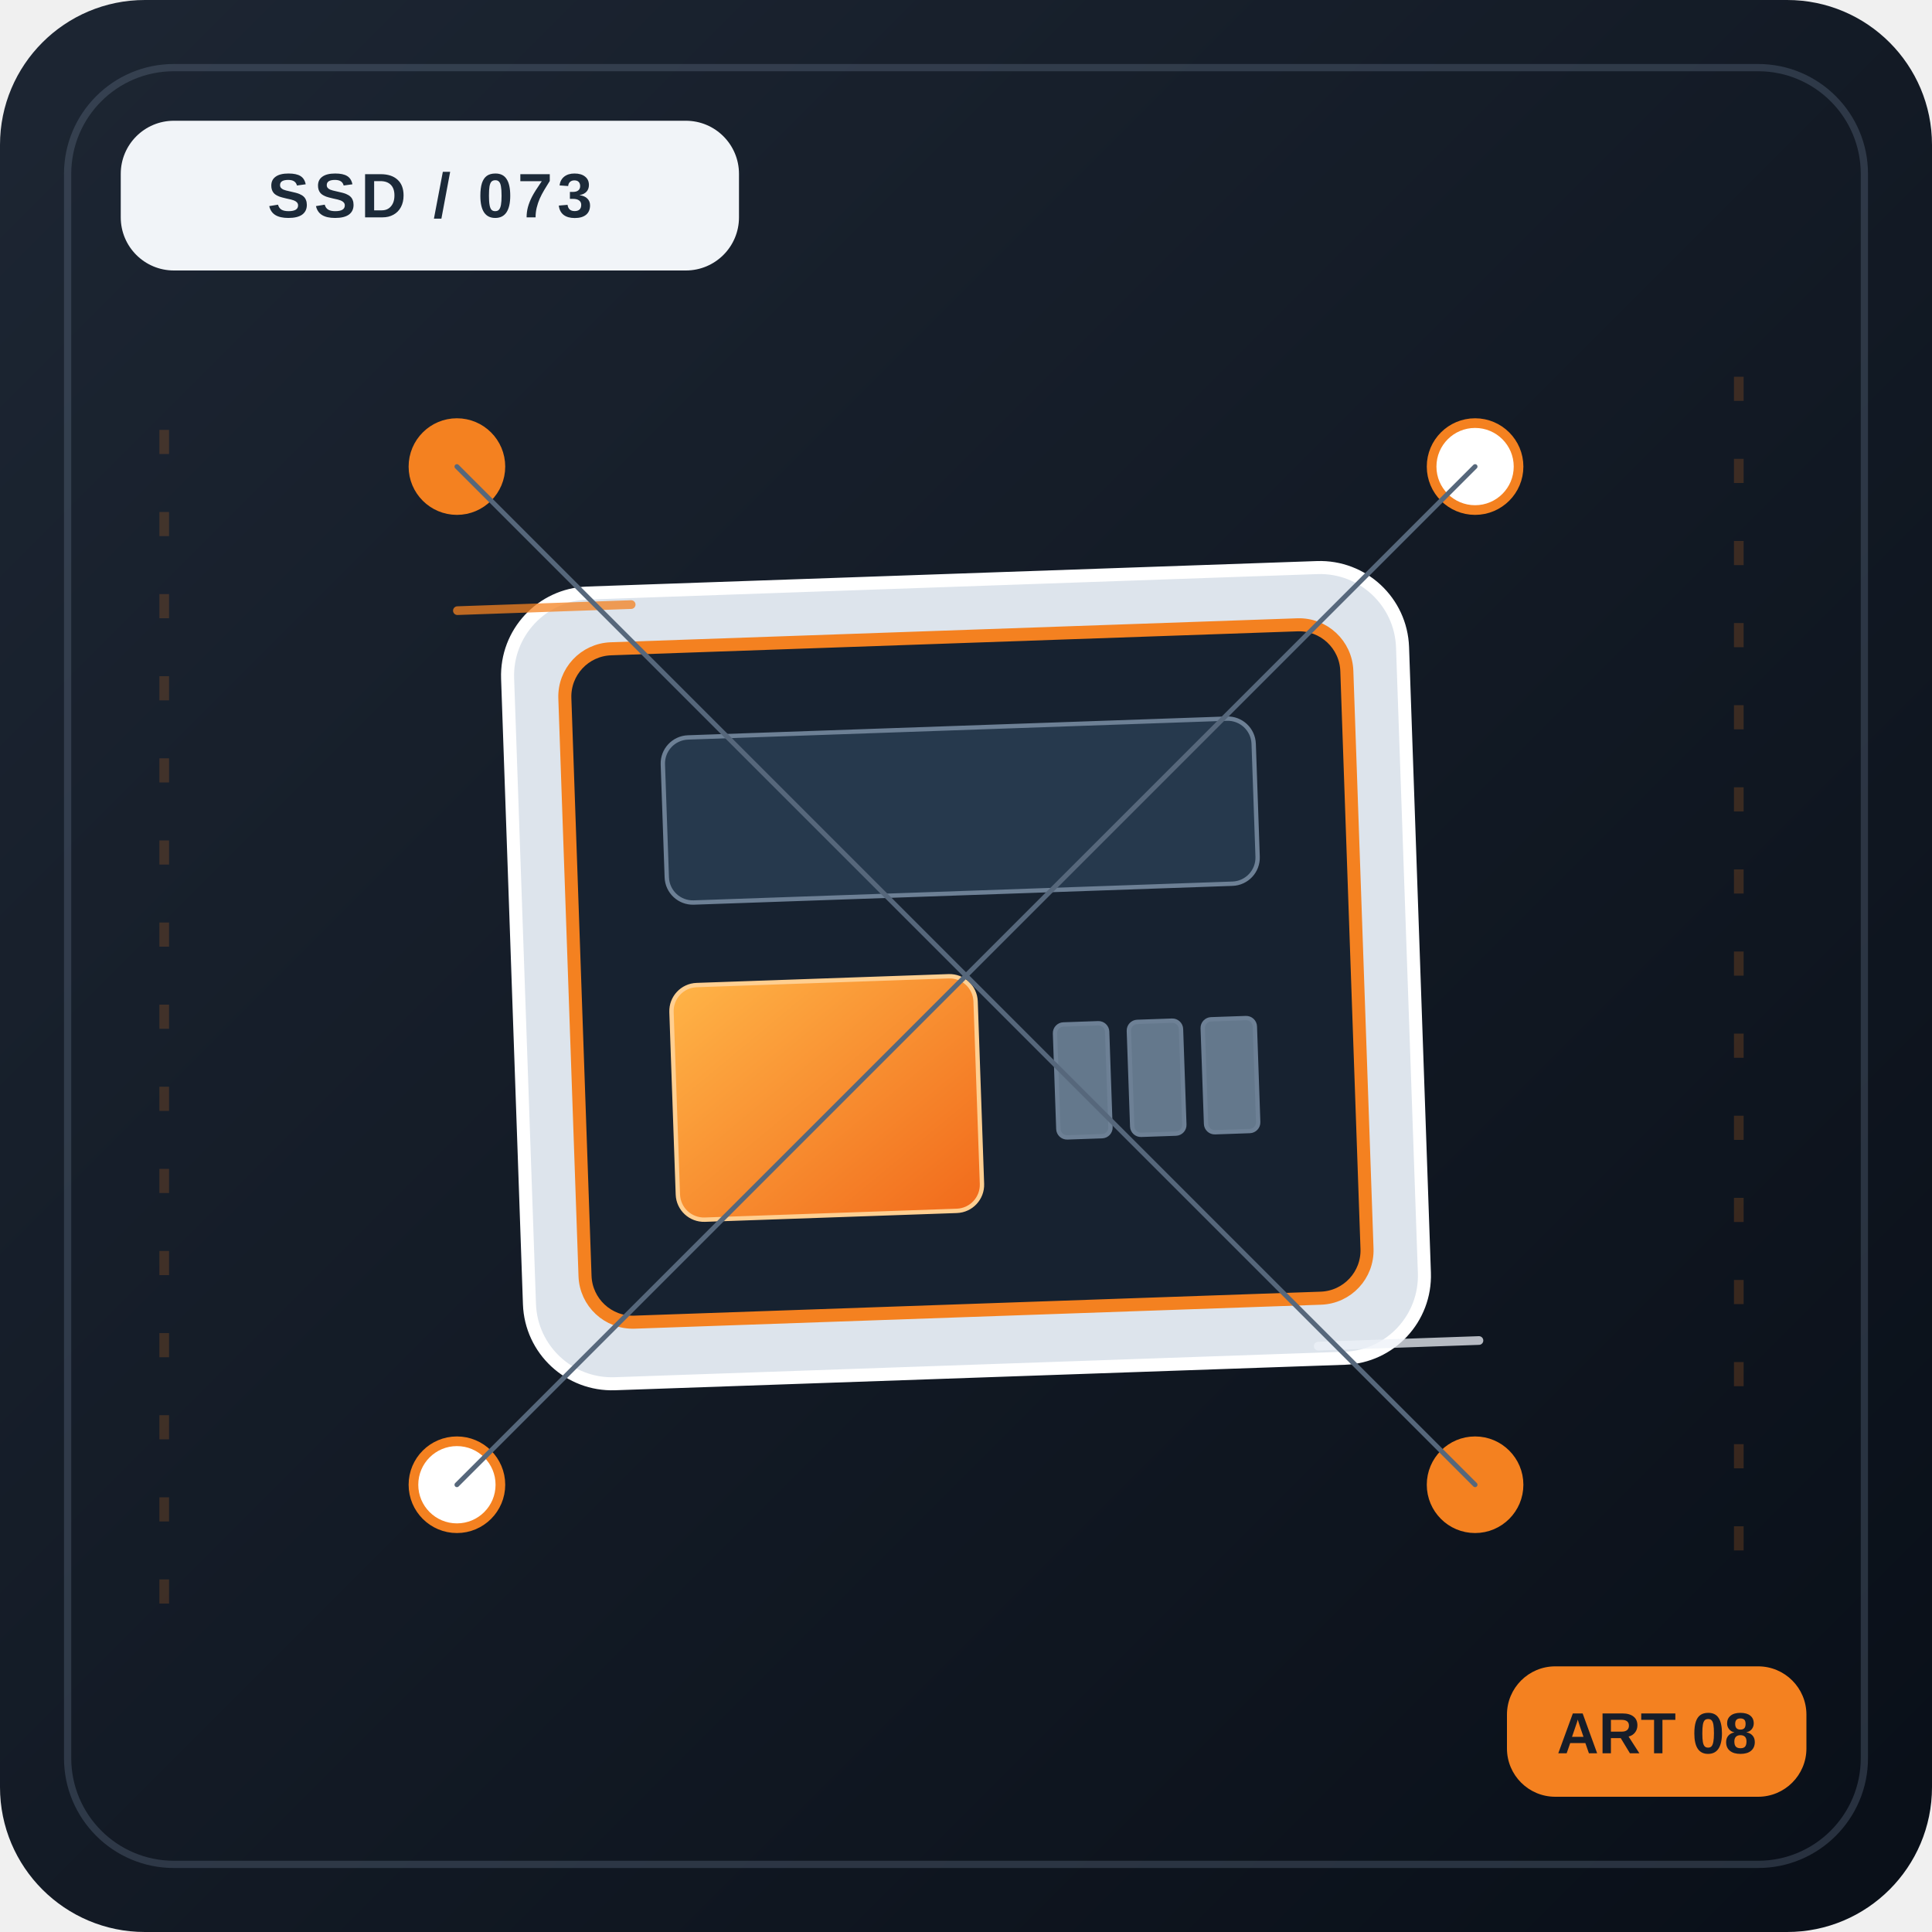
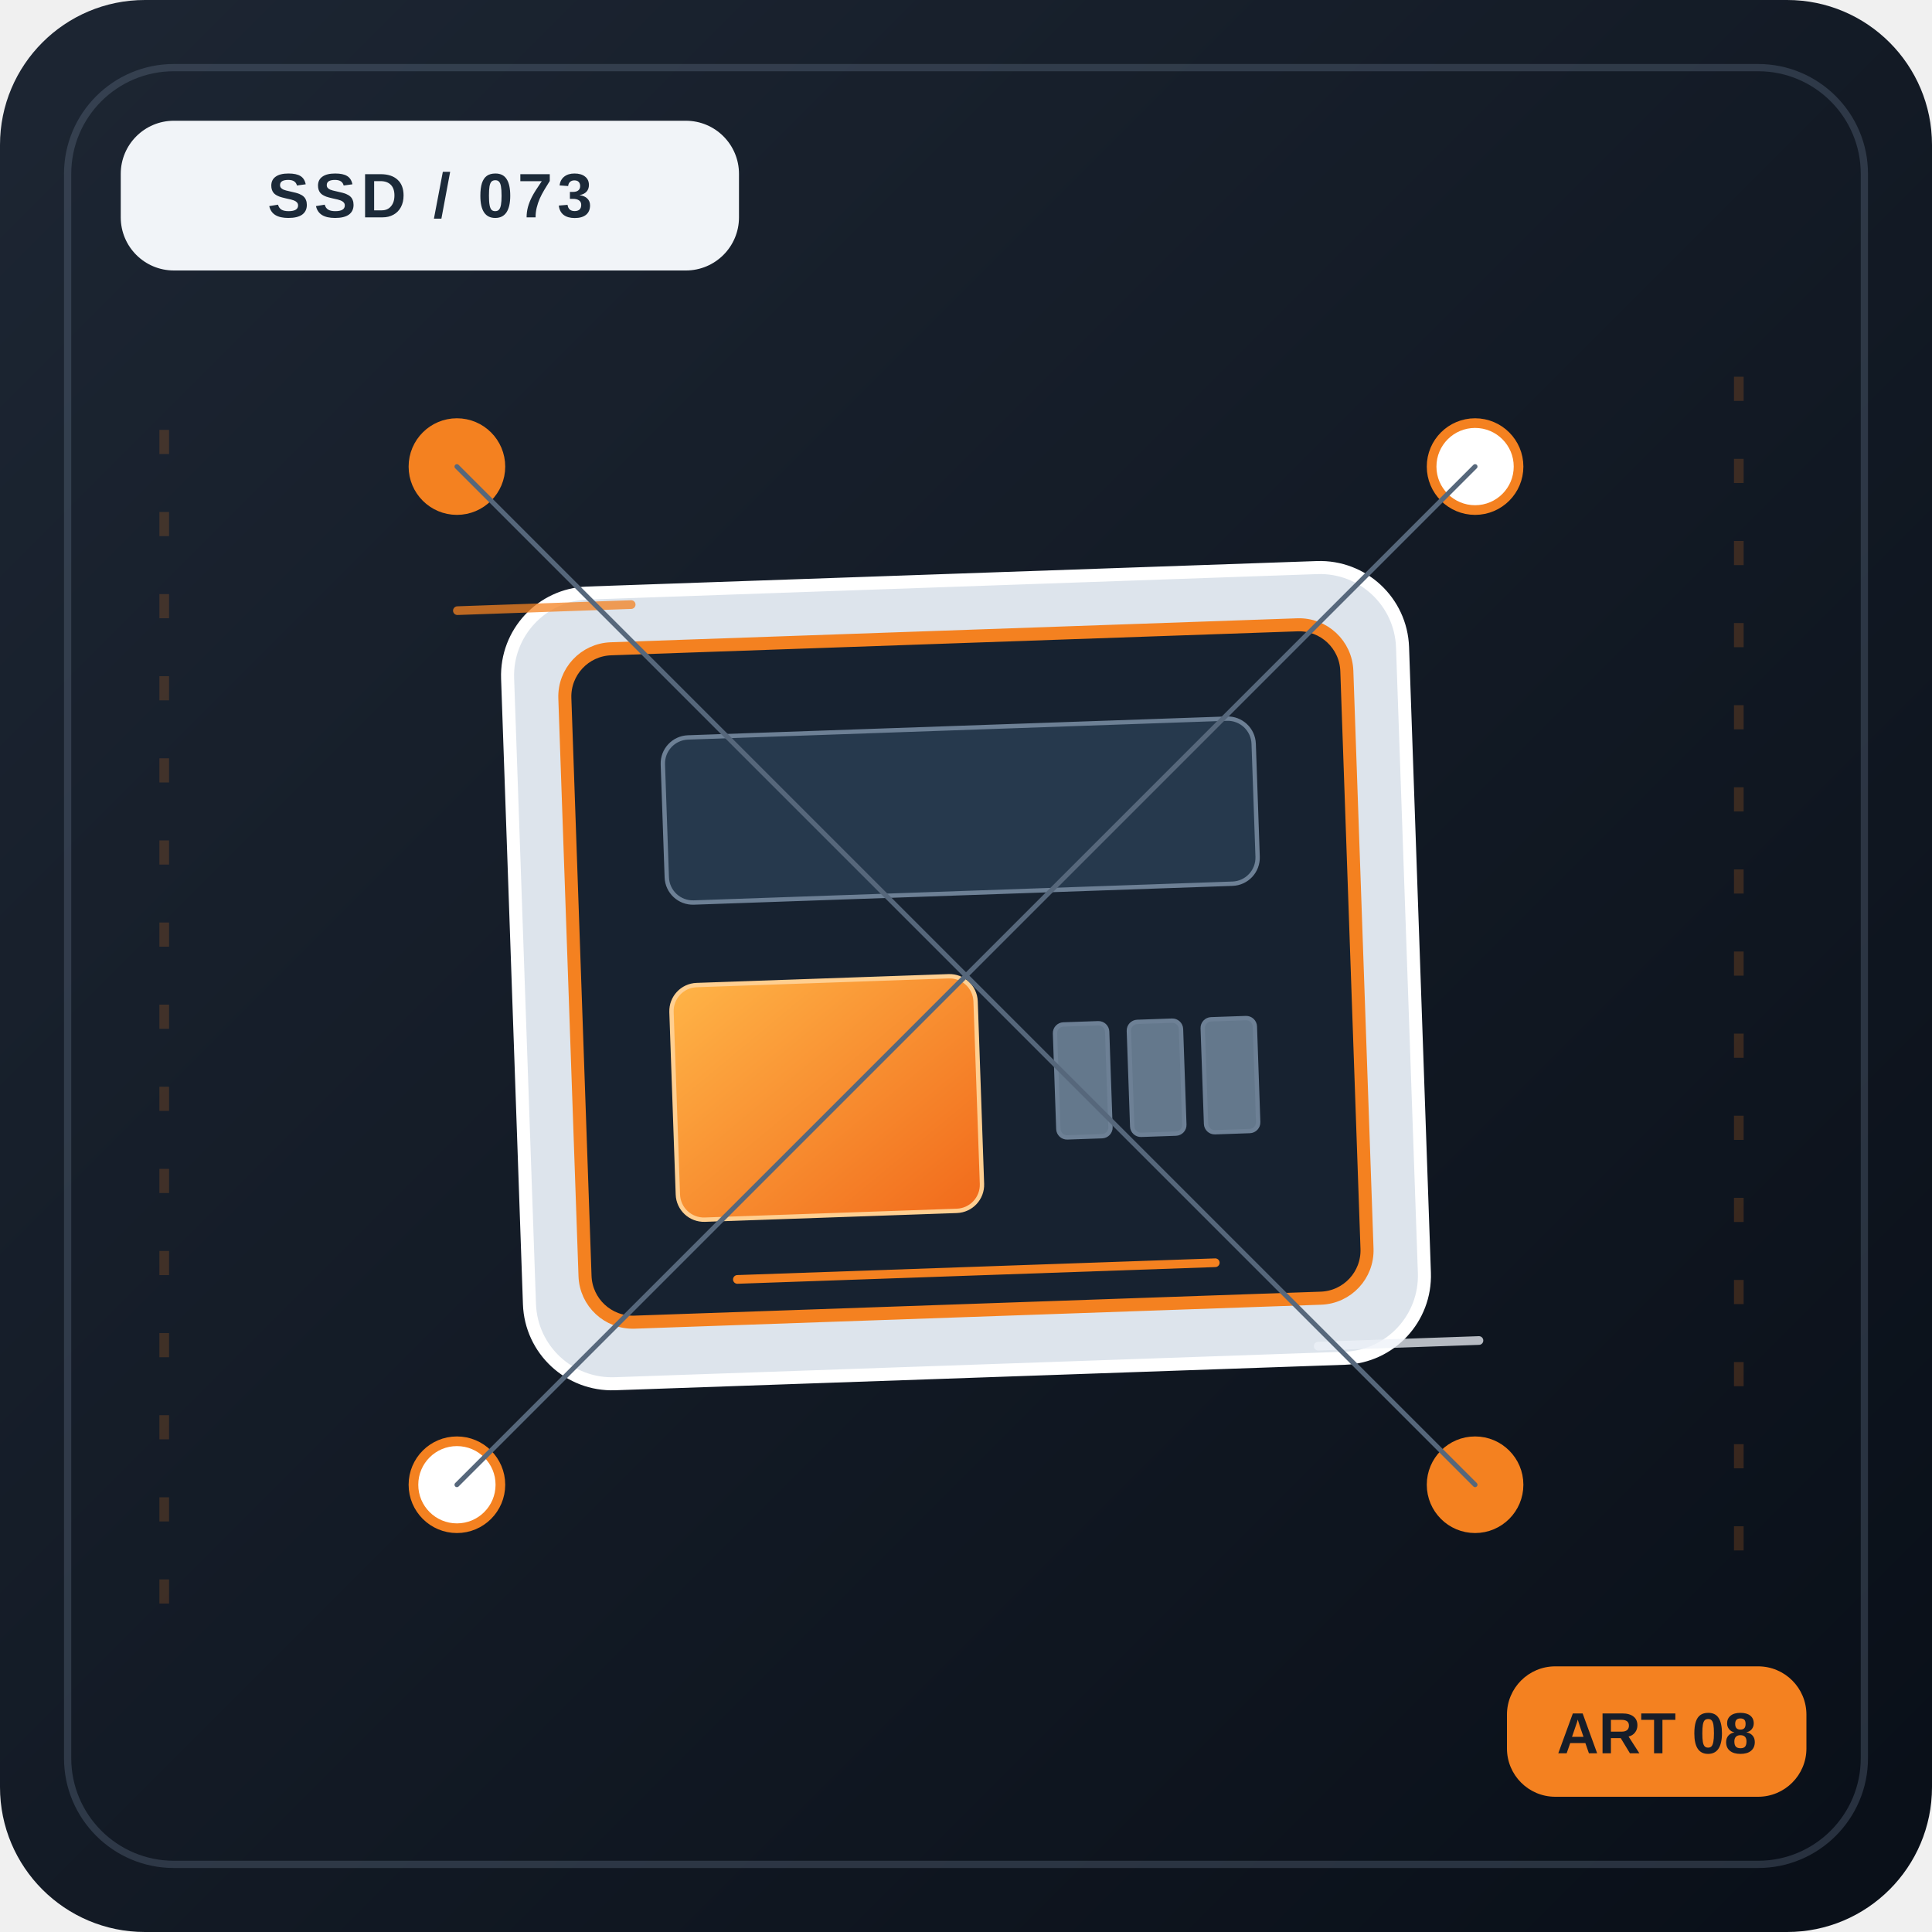
<svg xmlns="http://www.w3.org/2000/svg" width="400" height="400" viewBox="0 0 400 400" role="img" aria-label="Solid state drive — design 073" data-creator="Jelvan Elements">
  <defs>
    <linearGradient id="accent" x1="0" y1="0" x2="1" y2="1">
      <stop stop-color="#FFB447" />
      <stop offset="1" stop-color="#F16A1B" />
    </linearGradient>
    <linearGradient id="back" x1="0" y1="0" x2="1" y2="1">
      <stop stop-color="#1D2633" />
      <stop offset="1" stop-color="#090F18" />
    </linearGradient>
  </defs>
  <rect width="400" height="400" rx="30" fill="url(#back)" />
  <rect x="14" y="14" width="372" height="372" rx="22" fill="none" stroke="#6F8197" stroke-opacity=".3" stroke-width="1.5" />
  <path d="M34 332V80M360 78v250" stroke="#F48120" stroke-opacity=".19" stroke-width="2" stroke-dasharray="5 12" />
  <g transform="translate(200 202) rotate(-2) scale(0.9)">
    <rect x="-103" y="-91" width="206" height="182" rx="19" fill="#DDE4EC" stroke="#FFFFFF" stroke-width="3" />
    <rect x="-90" y="-78" width="180" height="155" rx="11" fill="#172230" stroke="#F48120" stroke-width="3" />
    <rect x="-68" y="-57" width="136" height="38" rx="6" fill="#26394D" stroke="#6D8095" stroke-width="1" />
    <rect x="-68" y="0" width="70" height="54" rx="6" fill="url(#accent)" stroke="#FFCF91" stroke-width="1" />
    <rect x="20" y="12" width="12" height="26" rx="2" fill="#64788C" stroke="#6D8095" stroke-width="1" />
    <rect x="37" y="12" width="12" height="26" rx="2" fill="#64788C" stroke="#6D8095" stroke-width="1" />
    <rect x="54" y="12" width="12" height="26" rx="2" fill="#64788C" stroke="#6D8095" stroke-width="1" />
-     <path d="M-55 68h110" fill="none" stroke="-1" stroke-width="2" stroke-linejoin="round" stroke-linecap="round" />
+     <path d="M-55 68h110" fill="none" stroke="#F48120" stroke-width="2" stroke-linejoin="round" stroke-linecap="round" />
    <g opacity=".75">
      <path d="M-114 -88L-74 -88" stroke="#F48120" stroke-width="2" stroke-linecap="round" fill="none" />
      <path d="M78 88L115 88" stroke="#EDF2F8" stroke-width="2" stroke-linecap="round" fill="none" />
    </g>
  </g>
  <circle cx="305.4" cy="307.4" r="9" fill="#F48120" stroke="#F48120" stroke-width="2" />
  <path d="M305.4 307.4L200 202" stroke="#56677B" stroke-width="1" stroke-linecap="round" fill="none" />
  <circle cx="94.6" cy="307.4" r="9" fill="#FFFFFF" stroke="#F48120" stroke-width="2" />
  <path d="M94.6 307.4L200 202" stroke="#56677B" stroke-width="1" stroke-linecap="round" fill="none" />
  <circle cx="94.6" cy="96.6" r="9" fill="#F48120" stroke="#F48120" stroke-width="2" />
  <path d="M94.6 96.6L200 202" stroke="#56677B" stroke-width="1" stroke-linecap="round" fill="none" />
  <circle cx="305.4" cy="96.6" r="9" fill="#FFFFFF" stroke="#F48120" stroke-width="2" />
  <path d="M305.4 96.6L200 202" stroke="#56677B" stroke-width="1" stroke-linecap="round" fill="none" />
  <rect x="25" y="25" width="128" height="31" rx="11" fill="#F1F4F8" />
  <text x="89" y="45" text-anchor="middle" fill="#1C2A39" font-family="Arial, sans-serif" font-size="13" font-weight="700" letter-spacing="1">SSD / 073</text>
  <rect x="312" y="345" width="62" height="27" rx="10" fill="#F48120" />
  <text x="343" y="363" text-anchor="middle" fill="#161D29" font-family="Arial, sans-serif" font-size="12" font-weight="700">ART 08</text>
</svg>
